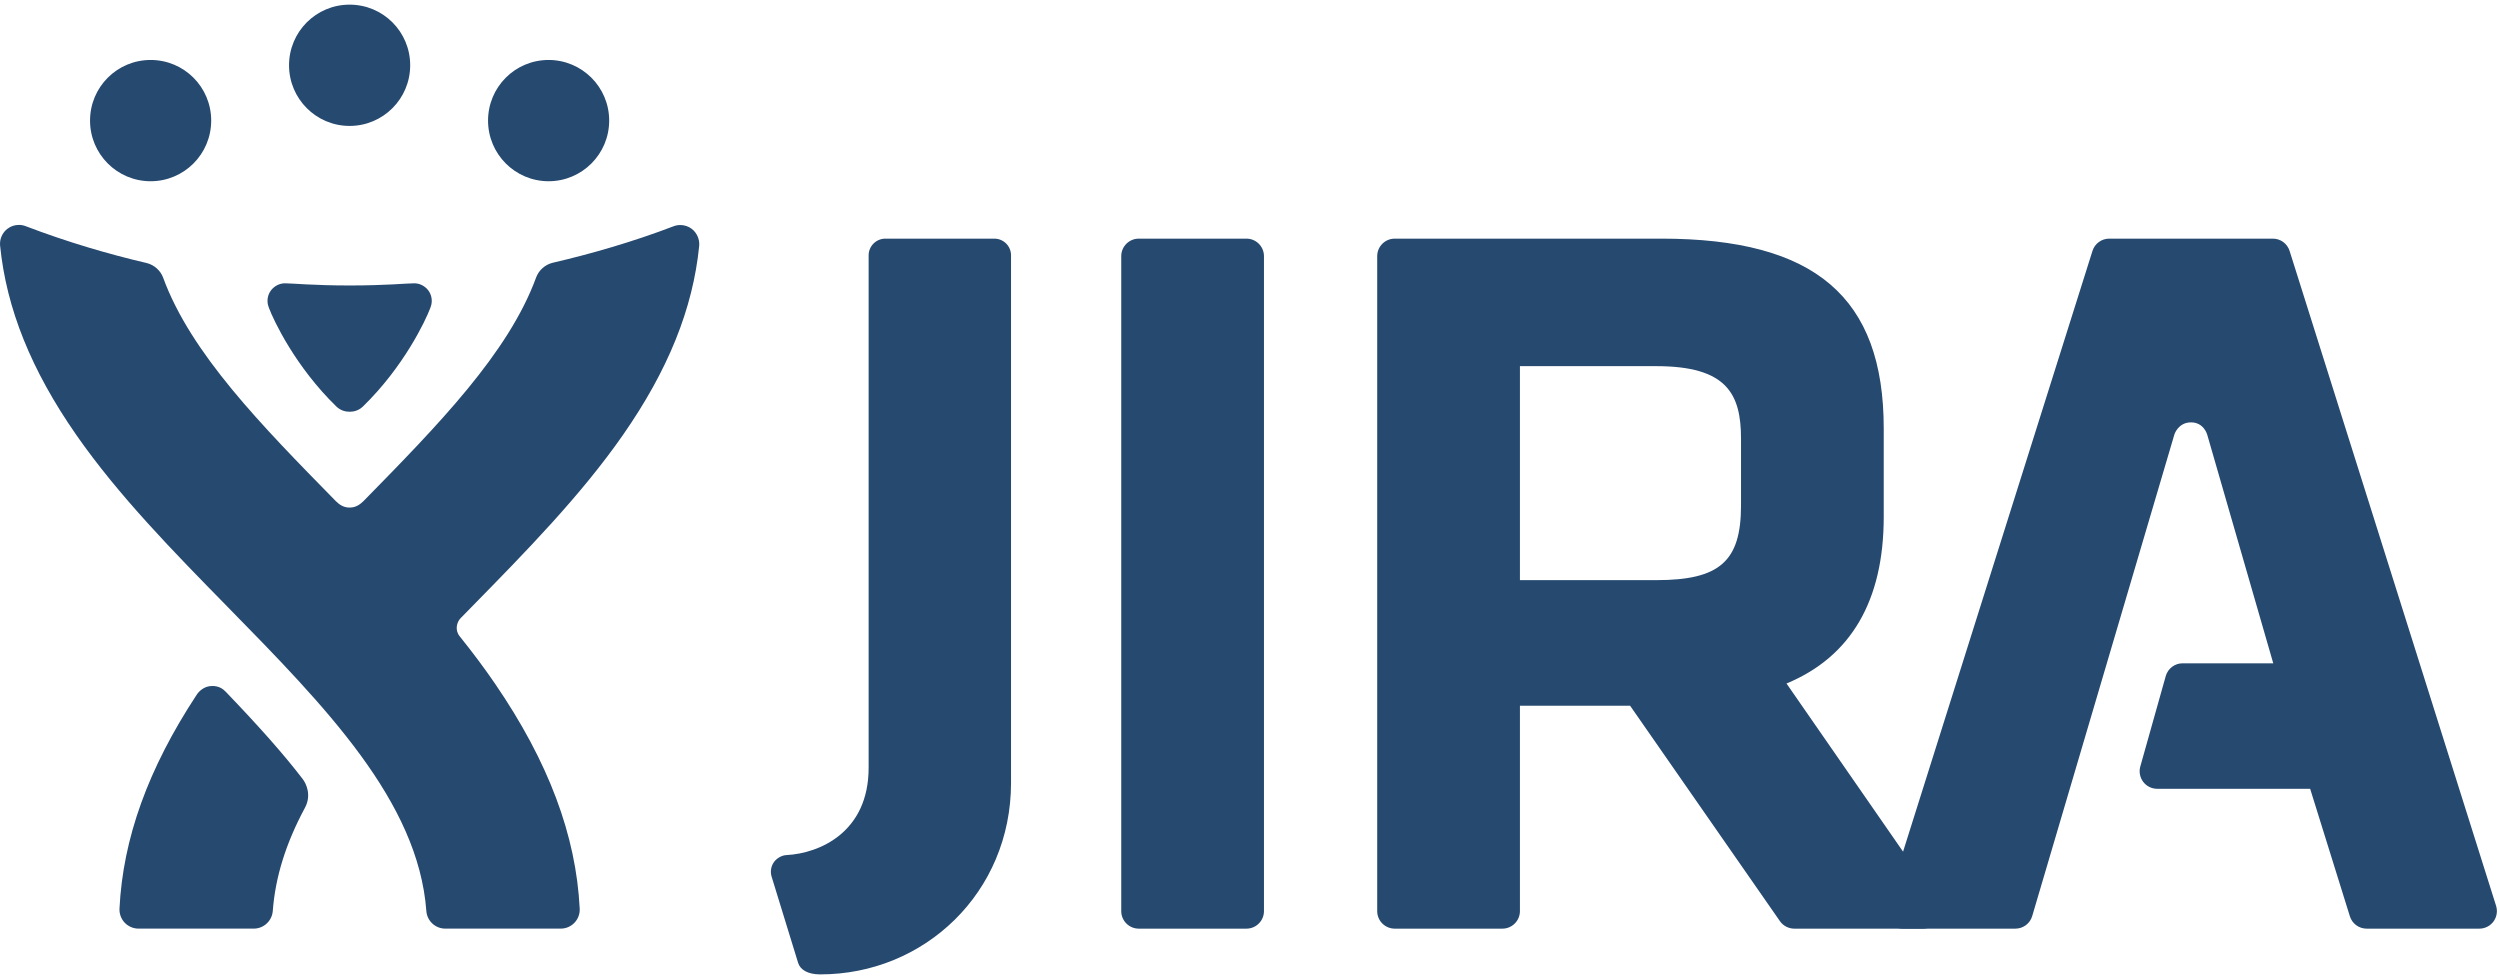
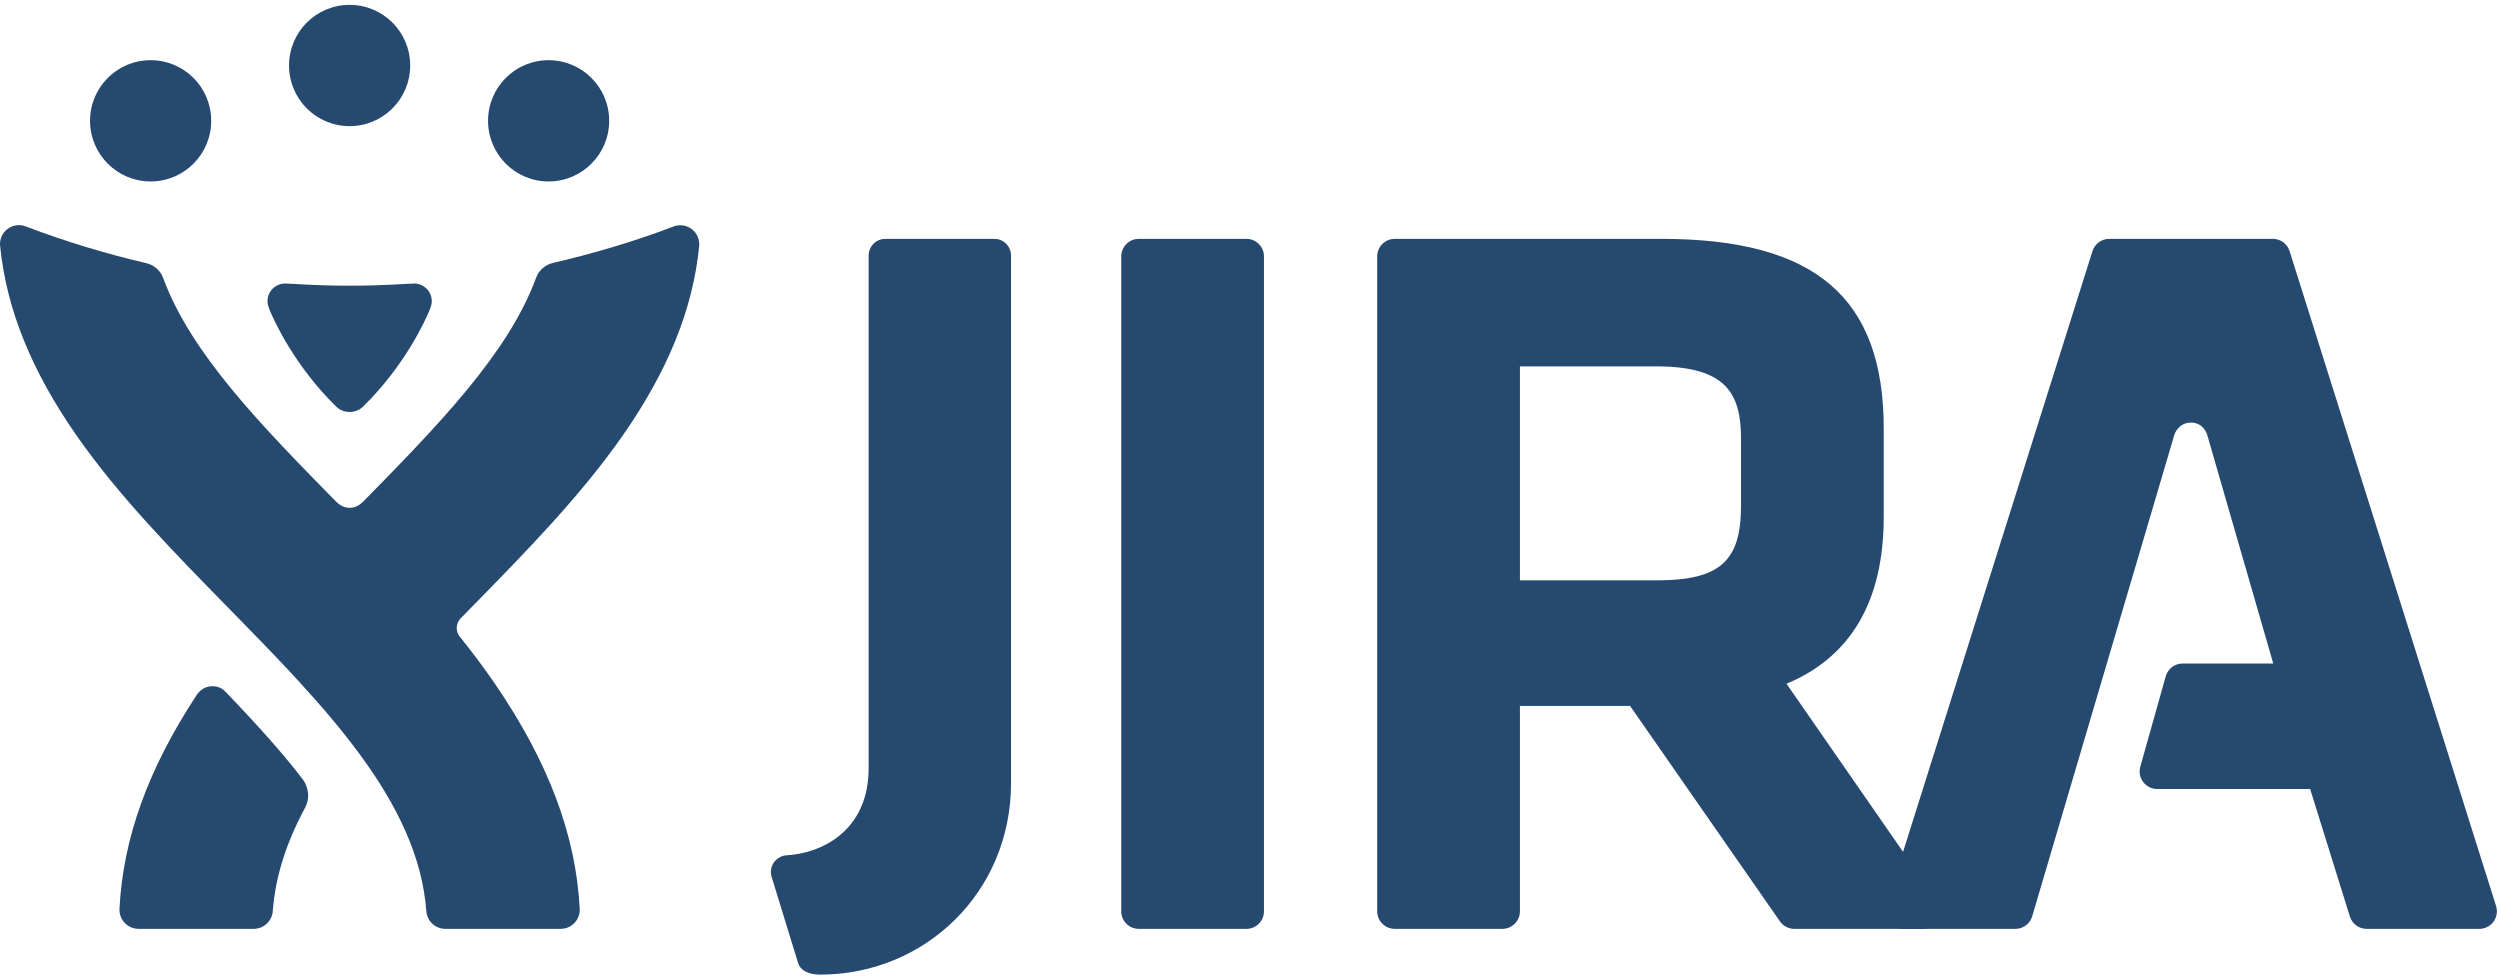
- <svg xmlns="http://www.w3.org/2000/svg" width="2500" height="977" viewBox="0 0 512 200" preserveAspectRatio="xMinYMin meet">
+ <svg xmlns="http://www.w3.org/2000/svg" width="2500" height="977" viewBox="0 0 512 200">
  <g fill="#264970">
    <path d="M468.909 51.385a3.59 3.59 0 0 0-3.426-2.512h-33.52a3.589 3.589 0 0 0-3.424 2.512l-42.29 134.129a3.59 3.59 0 0 0 3.425 4.673h23.077a3.59 3.59 0 0 0 3.445-2.575l29.122-98.647s.762-2.464 3.4-2.464c2.68 0 3.334 2.56 3.334 2.563l13.511 46.78H447a3.591 3.591 0 0 0-3.457 2.618l-5.21 18.519a3.587 3.587 0 0 0 .596 3.14 3.589 3.589 0 0 0 2.863 1.424h31.326l8.138 26.117a3.593 3.593 0 0 0 3.43 2.525h23.087a3.592 3.592 0 0 0 3.425-4.673l-42.29-134.13" />
    <path d="M311.281 74.988h27.933c14.446 0 17.346 5.684 17.346 14.857v13.699c0 11.417-4.376 15.269-17.346 15.269h-27.933V74.988zm85.289 109.27l-30.694-44.277c13.216-5.482 19.914-16.972 19.914-34.154V87.77c0-26.902-14.045-38.897-45.54-38.897h-54.606a3.592 3.592 0 0 0-3.592 3.59v134.13a3.593 3.593 0 0 0 3.592 3.594h22.045a3.593 3.593 0 0 0 3.592-3.593v-42.066h22.561l30.684 44.117a3.595 3.595 0 0 0 2.949 1.542h26.367a3.592 3.592 0 0 0 2.728-5.93zM255.268 48.873h-22.046a3.592 3.592 0 0 0-3.592 3.59v134.13a3.593 3.593 0 0 0 3.592 3.594h22.046a3.593 3.593 0 0 0 3.593-3.593V52.464a3.592 3.592 0 0 0-3.593-3.591M203.64 48.873h-22.314a3.43 3.43 0 0 0-3.43 3.42V157.25c0 13.19-10.051 17.526-16.853 17.872-.917.045-1.984.623-2.57 1.48a3.415 3.415 0 0 0-.447 2.932l5.425 17.648c.443 1.444 2 2.373 4.532 2.373 21.35 0 39.077-16.763 39.077-39.232V52.295a3.42 3.42 0 0 0-3.42-3.422" />
    <g>
      <path d="M30.847 12.281c-6.856 0-12.407 5.544-12.407 12.417 0 6.856 5.551 12.42 12.407 12.42 6.86 0 12.406-5.564 12.406-12.42 0-6.873-5.545-12.417-12.406-12.417M112.356 12.281c-6.859 0-12.403 5.544-12.403 12.417 0 6.856 5.544 12.42 12.403 12.42 6.84 0 12.404-5.564 12.404-12.42 0-6.873-5.564-12.408-12.404-12.417M71.601.951c-6.855 0-12.406 5.543-12.406 12.418 0 6.856 5.55 12.42 12.406 12.42 6.86 0 12.405-5.564 12.405-12.42C84.006 6.494 78.46.951 71.6.951M141.686 46.882a3.9 3.9 0 0 0-2.362-.797c-.467 0-.94.085-1.386.257-8.4 3.213-16.932 5.652-24.718 7.466-1.588.37-2.87 1.55-3.402 2.966-5.673 15.539-20.159 30.336-35.357 45.834-.61.579-1.464 1.343-2.855 1.343-1.388 0-2.234-.74-2.855-1.343C53.555 87.11 39.069 72.364 33.394 56.824c-.532-1.415-1.815-2.594-3.4-2.966-7.791-1.814-16.343-4.329-24.734-7.54a3.91 3.91 0 0 0-1.39-.257c-.841 0-1.656.264-2.344.79a3.881 3.881 0 0 0-1.508 3.432c1.287 12.922 6.393 25.555 15.608 38.792 8.662 12.446 19.96 23.966 30.883 35.106 20.126 20.53 39.139 39.918 40.807 62.401a3.889 3.889 0 0 0 3.878 3.6h23.646a3.892 3.892 0 0 0 3.884-4.08c-.744-15.032-6.401-30.086-17.294-46.016-2.283-3.34-4.728-6.59-7.285-9.77-1.039-1.295-.604-2.904.19-3.716.786-.804 1.575-1.606 2.37-2.419 10.923-11.14 22.22-22.66 30.883-35.106 9.214-13.239 14.318-25.797 15.606-38.717.128-1.298-.461-2.676-1.508-3.476M46.232 141.67c-.56-.585-1.381-1.182-2.761-1.182-1.765 0-2.812 1.22-3.208 1.824-9.946 15.135-15.083 29.42-15.793 43.775a3.938 3.938 0 0 0 1.07 2.883 3.937 3.937 0 0 0 2.83 1.212h23.605a3.92 3.92 0 0 0 3.891-3.614c.514-6.919 2.668-13.854 6.59-21.142 1.36-2.521.303-4.89-.479-5.902-3.89-5.06-8.656-10.457-15.745-17.854" />
      <path d="M71.628 58.466c7.41 0 11.708-.445 13.218-.445 1.83 0 3.577 1.499 3.577 3.597 0 .612-.145 1.05-.288 1.437-.983 2.627-5.462 12.08-13.801 20.189-.936.91-1.996 1.08-2.726 1.08H71.6c-.729 0-1.788-.17-2.723-1.08-8.34-8.109-12.82-17.562-13.8-20.19-.145-.386-.29-.824-.29-1.436 0-2.098 1.75-3.597 3.58-3.597 1.51 0 5.805.445 13.213.445h.049" />
    </g>
  </g>
</svg>
